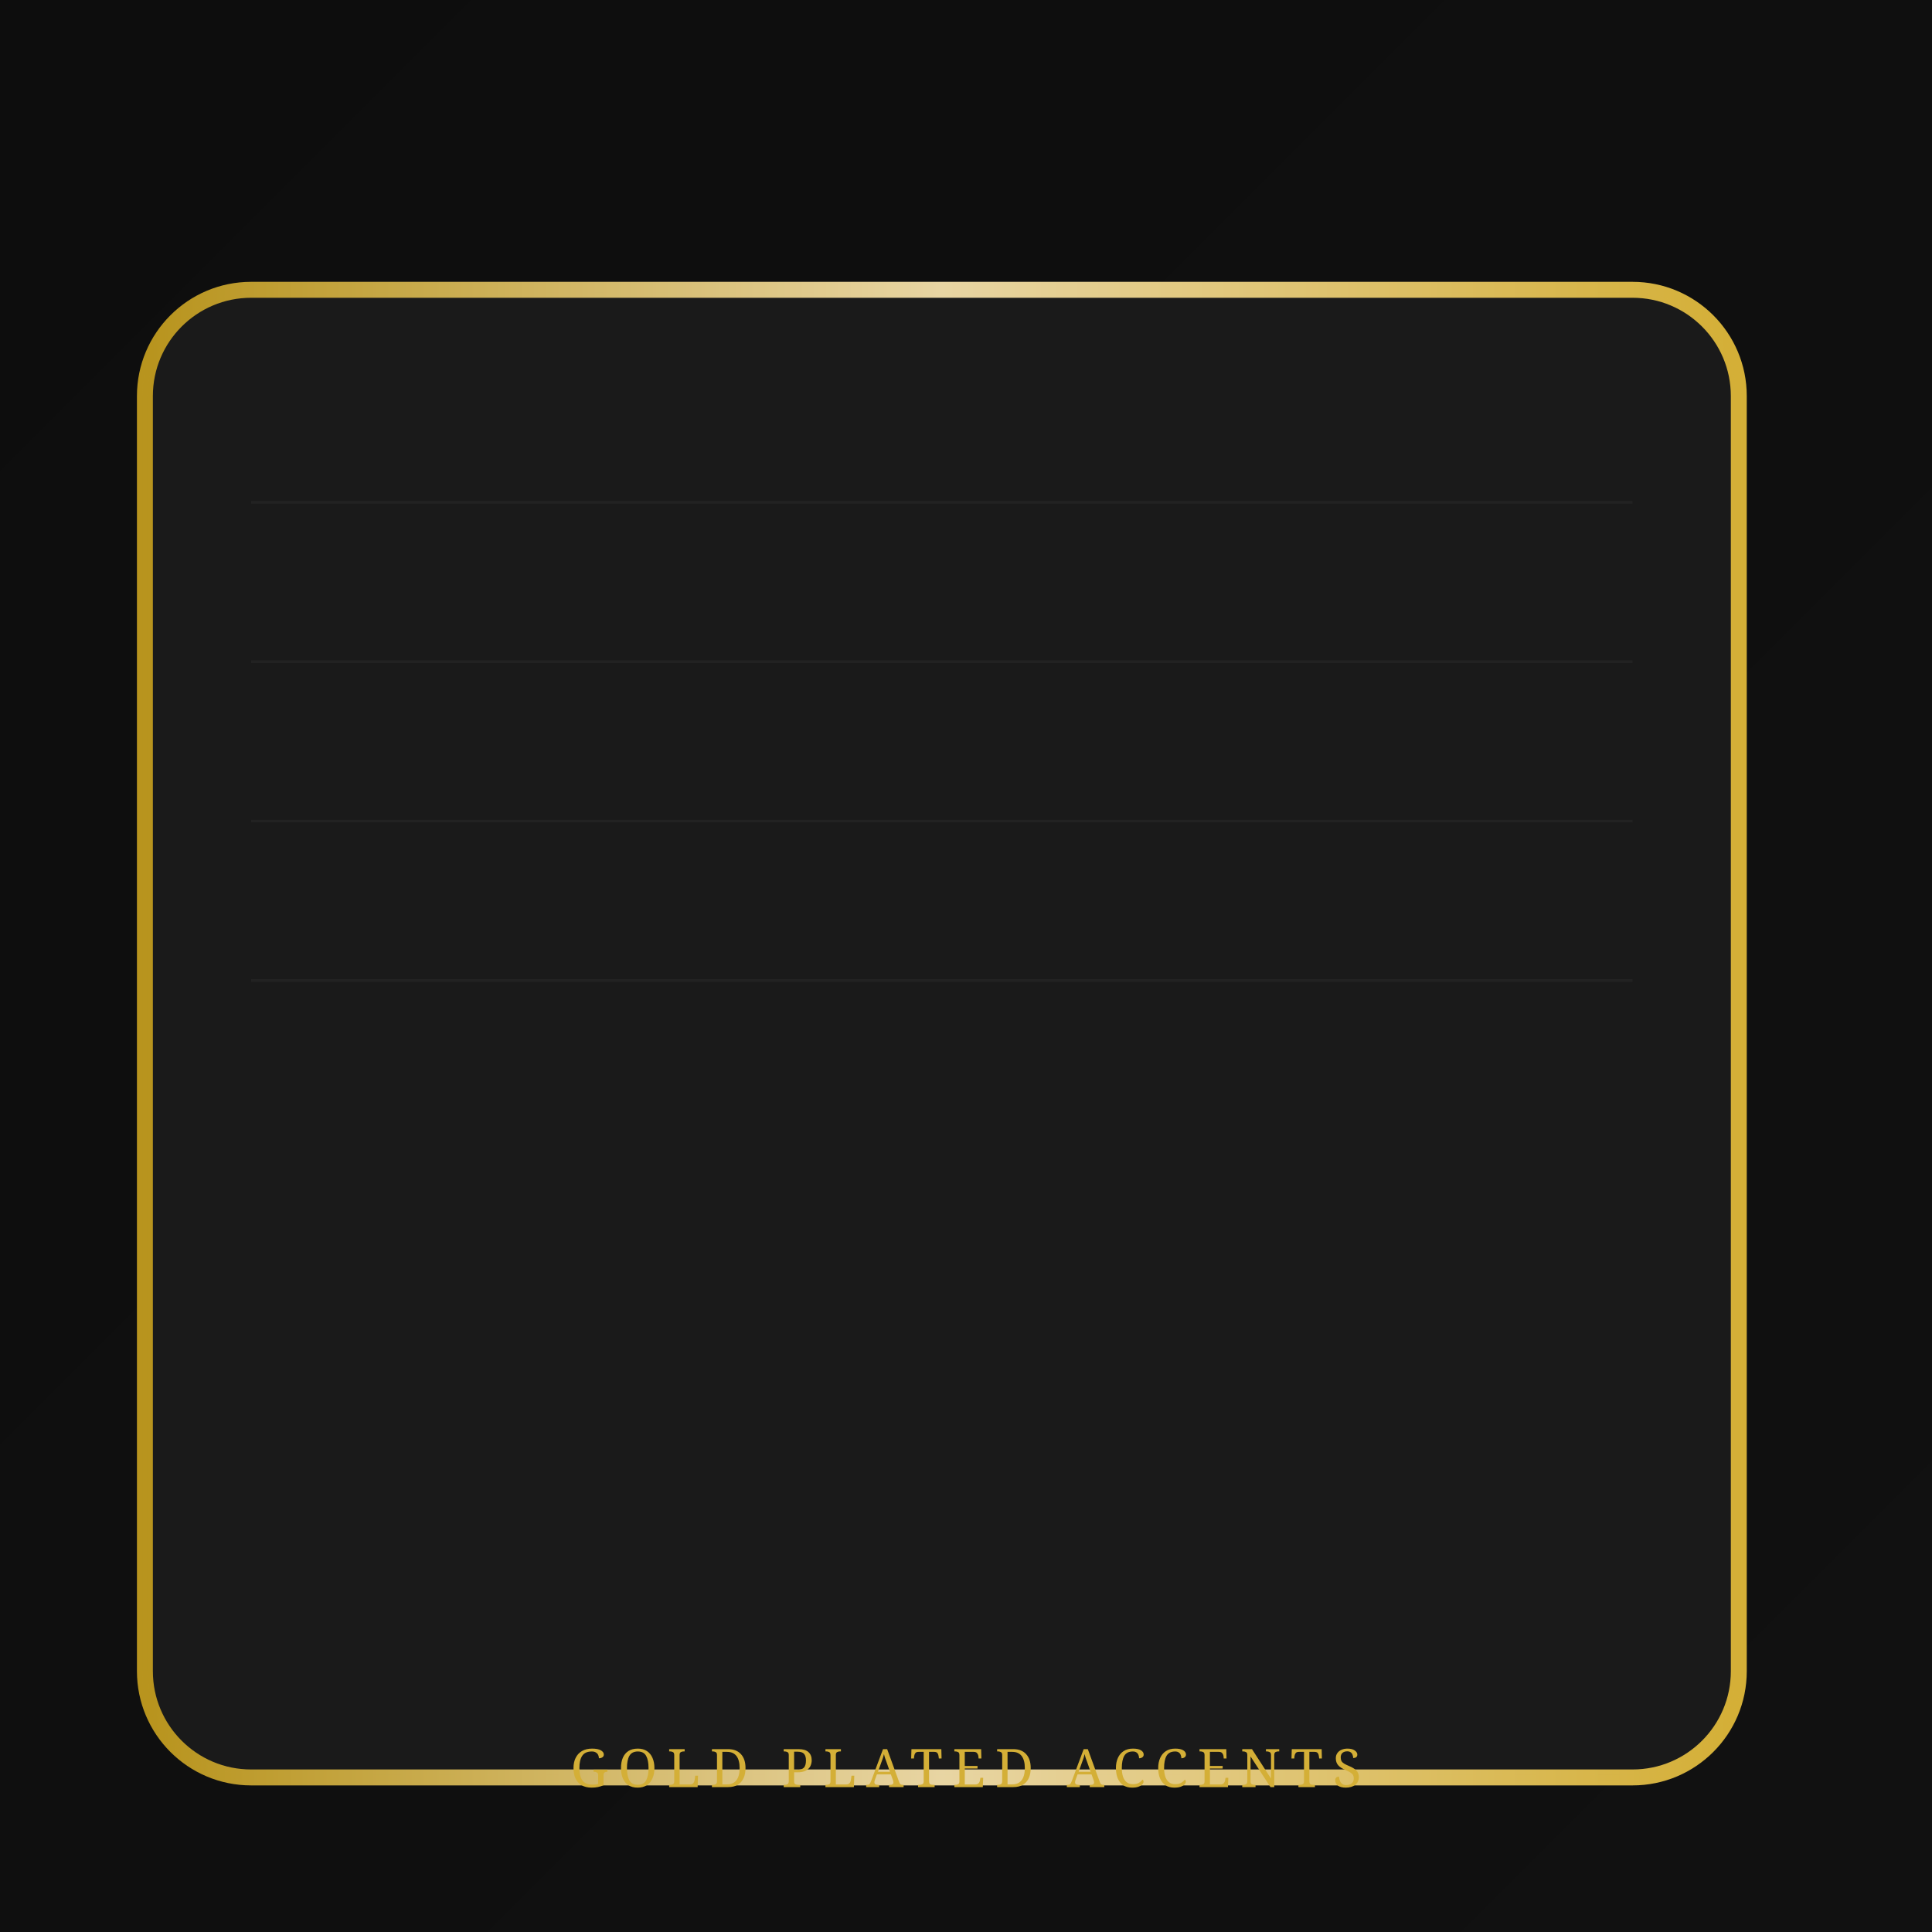
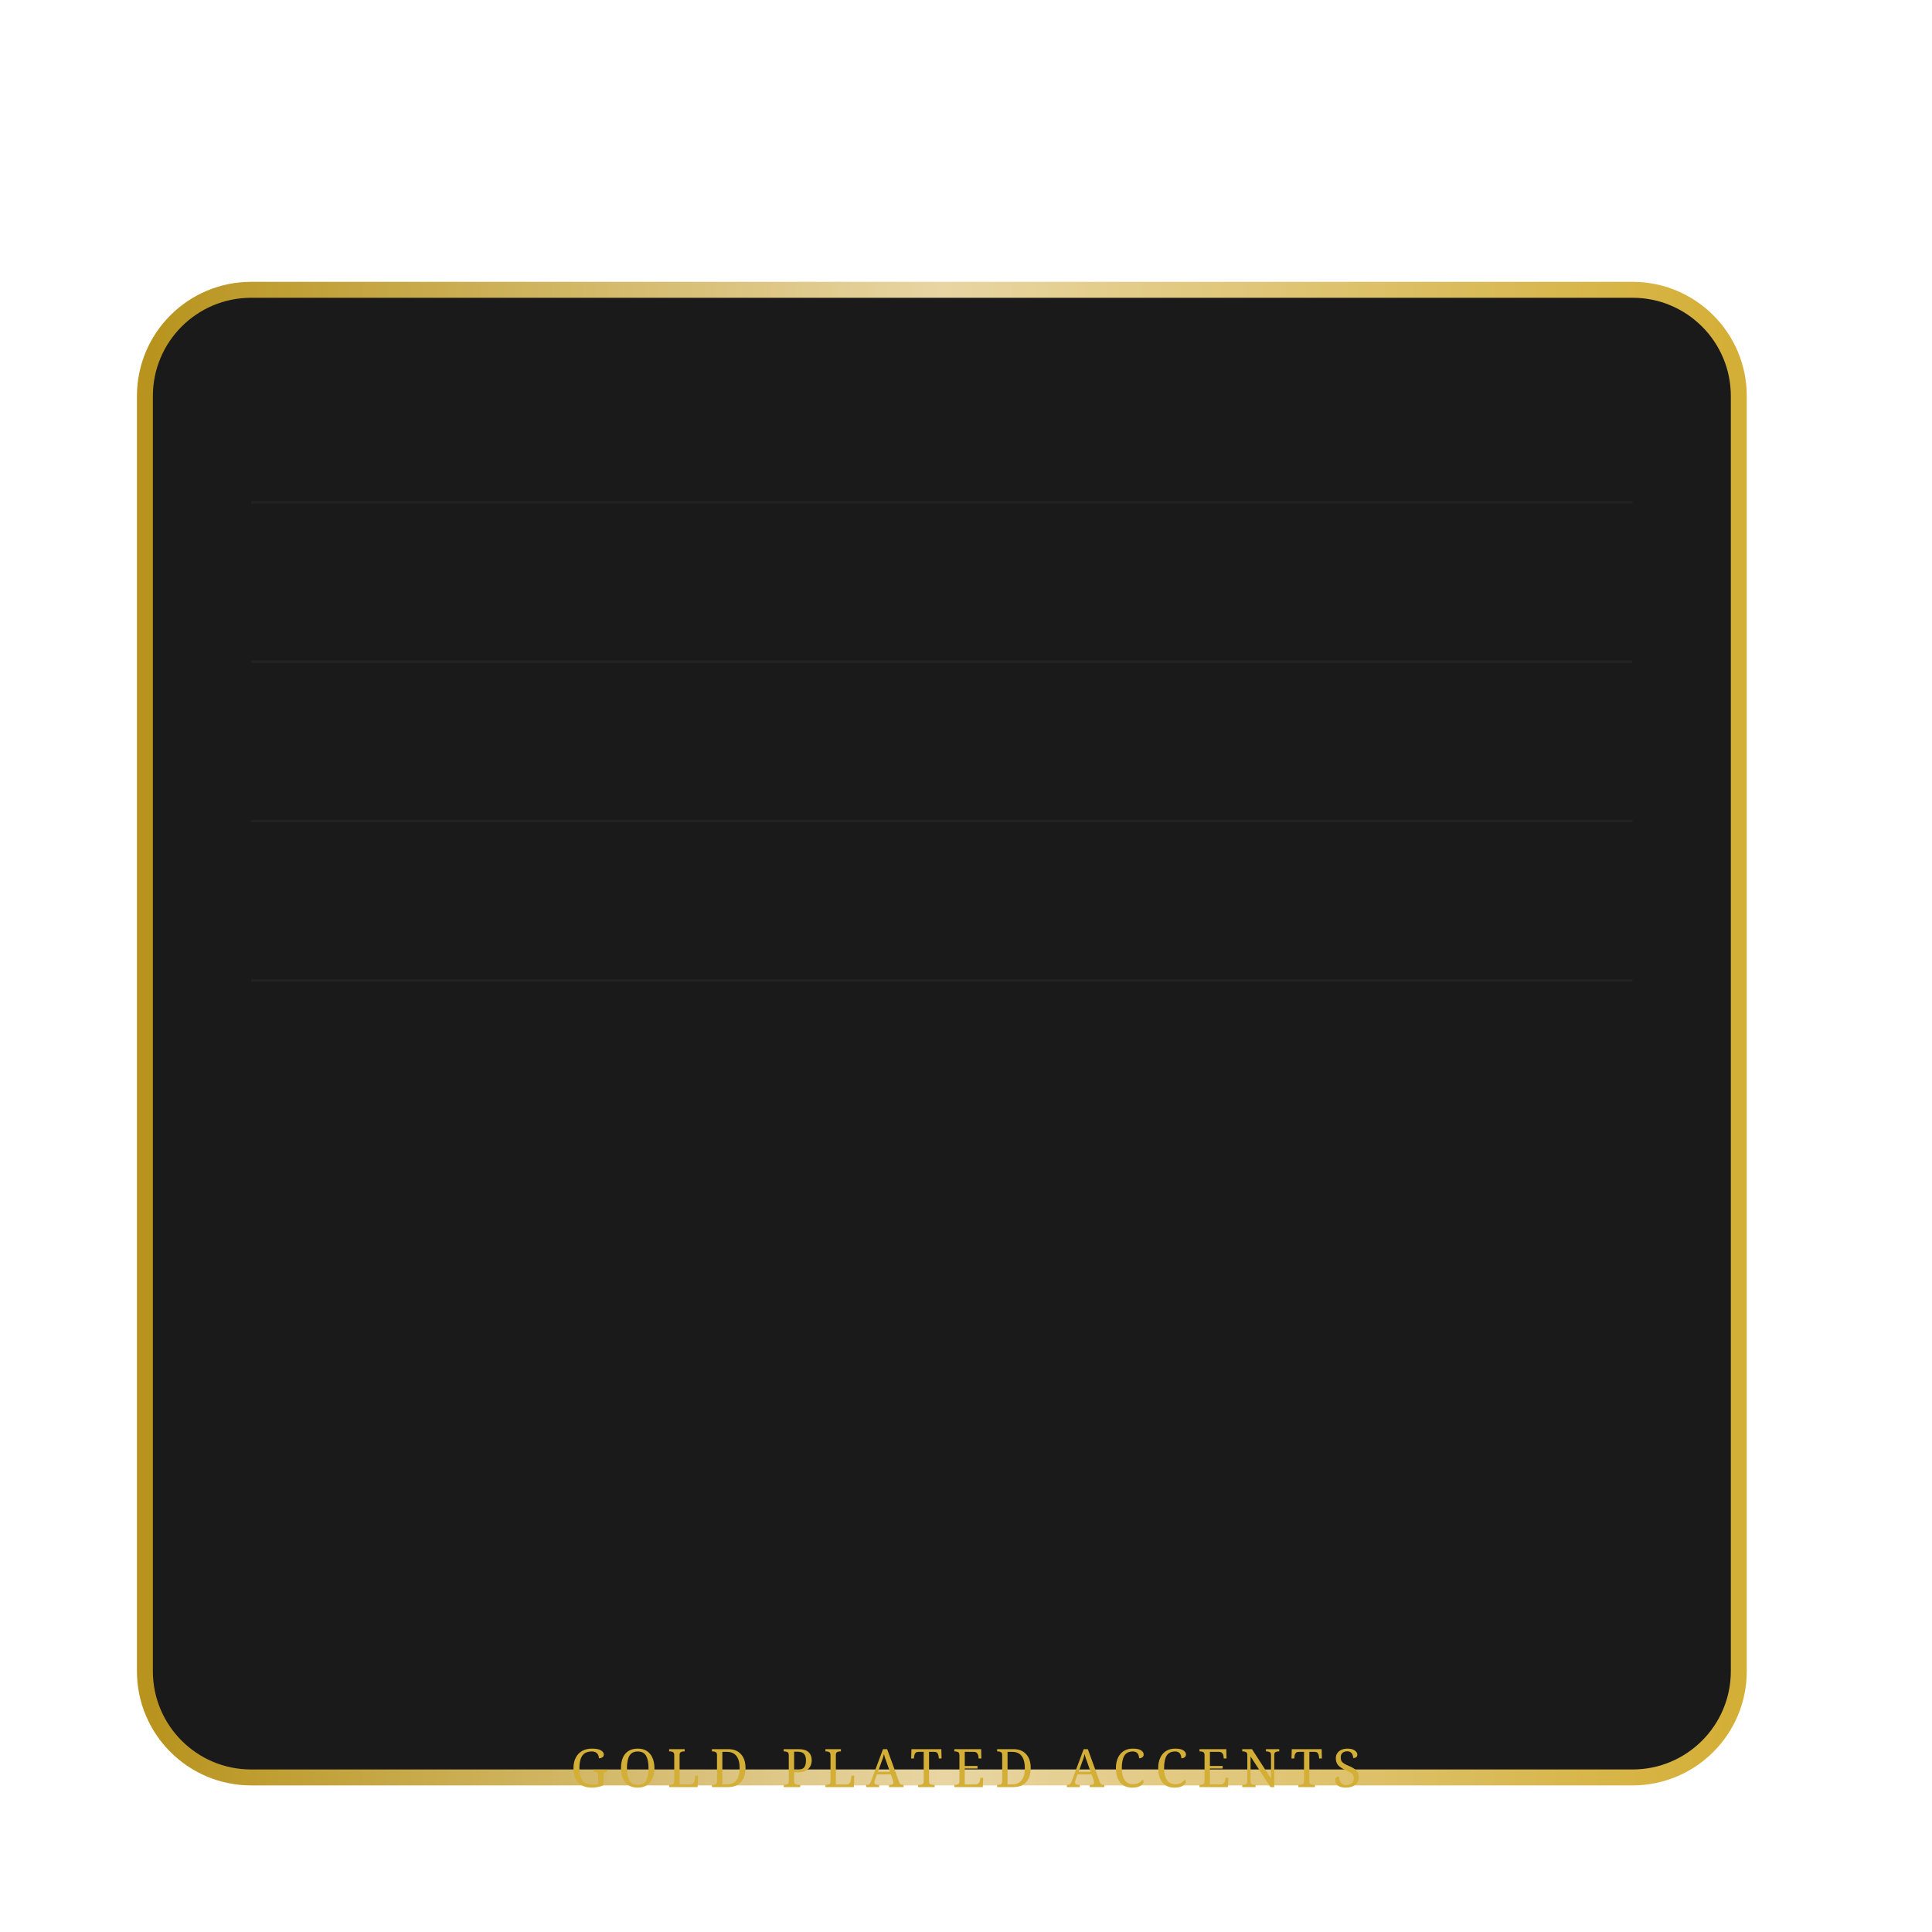
<svg xmlns="http://www.w3.org/2000/svg" viewBox="0 0 400 400">
  <defs>
    <linearGradient id="bg" x1="0%" y1="0%" x2="100%" y2="100%">
      <stop offset="0%" style="stop-color:#0D0D0D" />
      <stop offset="100%" style="stop-color:#111" />
    </linearGradient>
    <linearGradient id="gold" x1="0%" y1="0%" x2="100%" y2="0%">
      <stop offset="0%" style="stop-color:#B8941E" />
      <stop offset="50%" style="stop-color:#E8D5A3" />
      <stop offset="100%" style="stop-color:#D4AF37" />
    </linearGradient>
  </defs>
-   <rect width="400" height="400" fill="url(#bg)" />
  <g transform="translate(30,60) scale(1.1)">
    <rect x="0" y="0" width="300" height="280" rx="20" fill="#1a1a1a" stroke="url(#gold)" stroke-width="3" />
    <rect x="0" y="0" width="300" height="280" rx="20" fill="none" stroke="url(#gold)" stroke-width="1" opacity="0.5" />
    <line x1="20" y1="40" x2="280" y2="40" stroke="#222" stroke-width="0.5" />
    <line x1="20" y1="70" x2="280" y2="70" stroke="#222" stroke-width="0.5" />
    <line x1="20" y1="100" x2="280" y2="100" stroke="#222" stroke-width="0.5" />
    <line x1="20" y1="130" x2="280" y2="130" stroke="#222" stroke-width="0.5" />
    <line x1="0" y1="140" x2="300" y2="140" stroke="url(#gold)" stroke-width="2" opacity="0.4" />
  </g>
  <text x="200" y="370" text-anchor="middle" fill="#D4AF37" font-size="11" font-family="Georgia, serif" letter-spacing="2">GOLD PLATED ACCENTS</text>
</svg>
